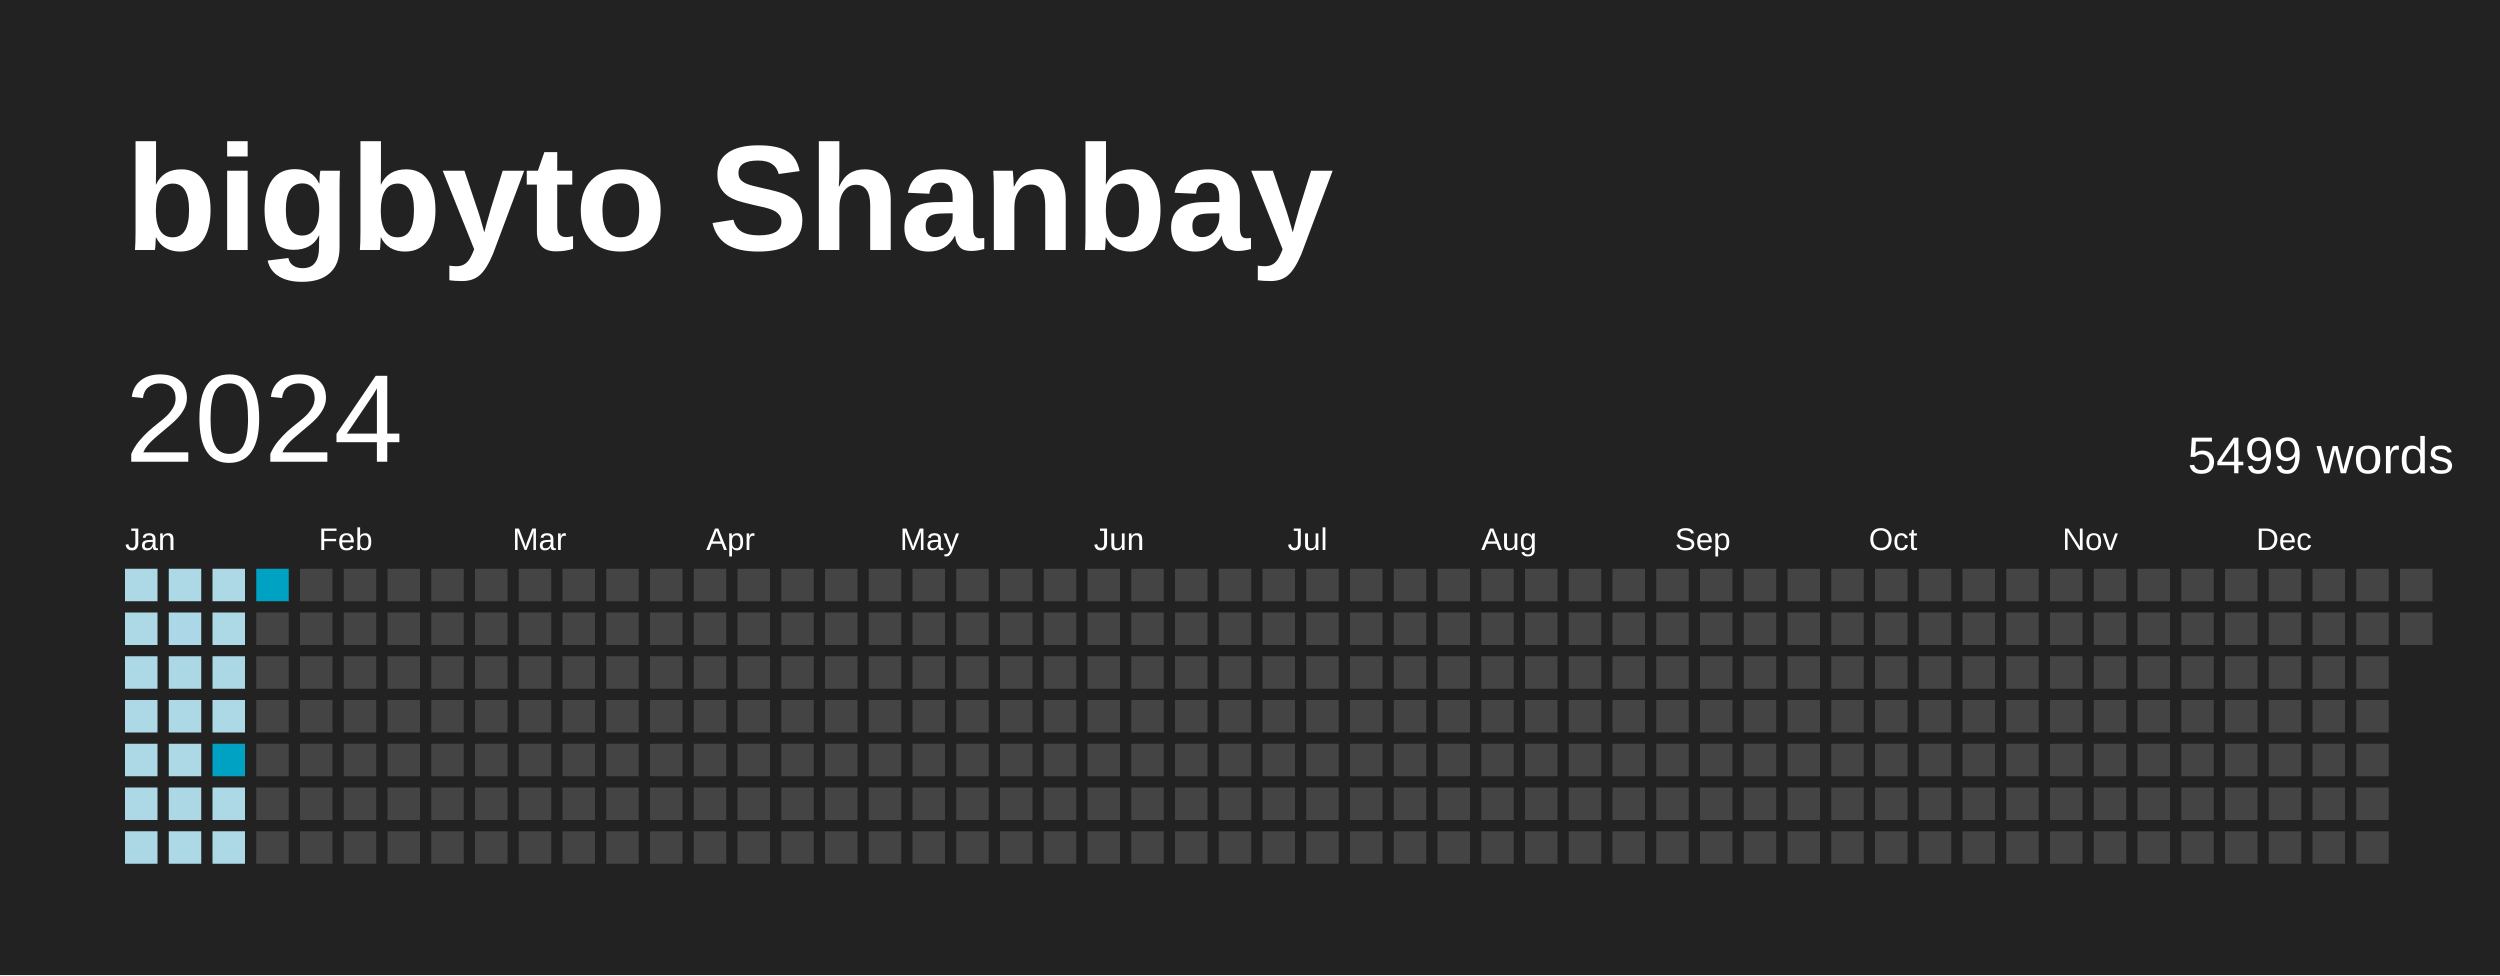
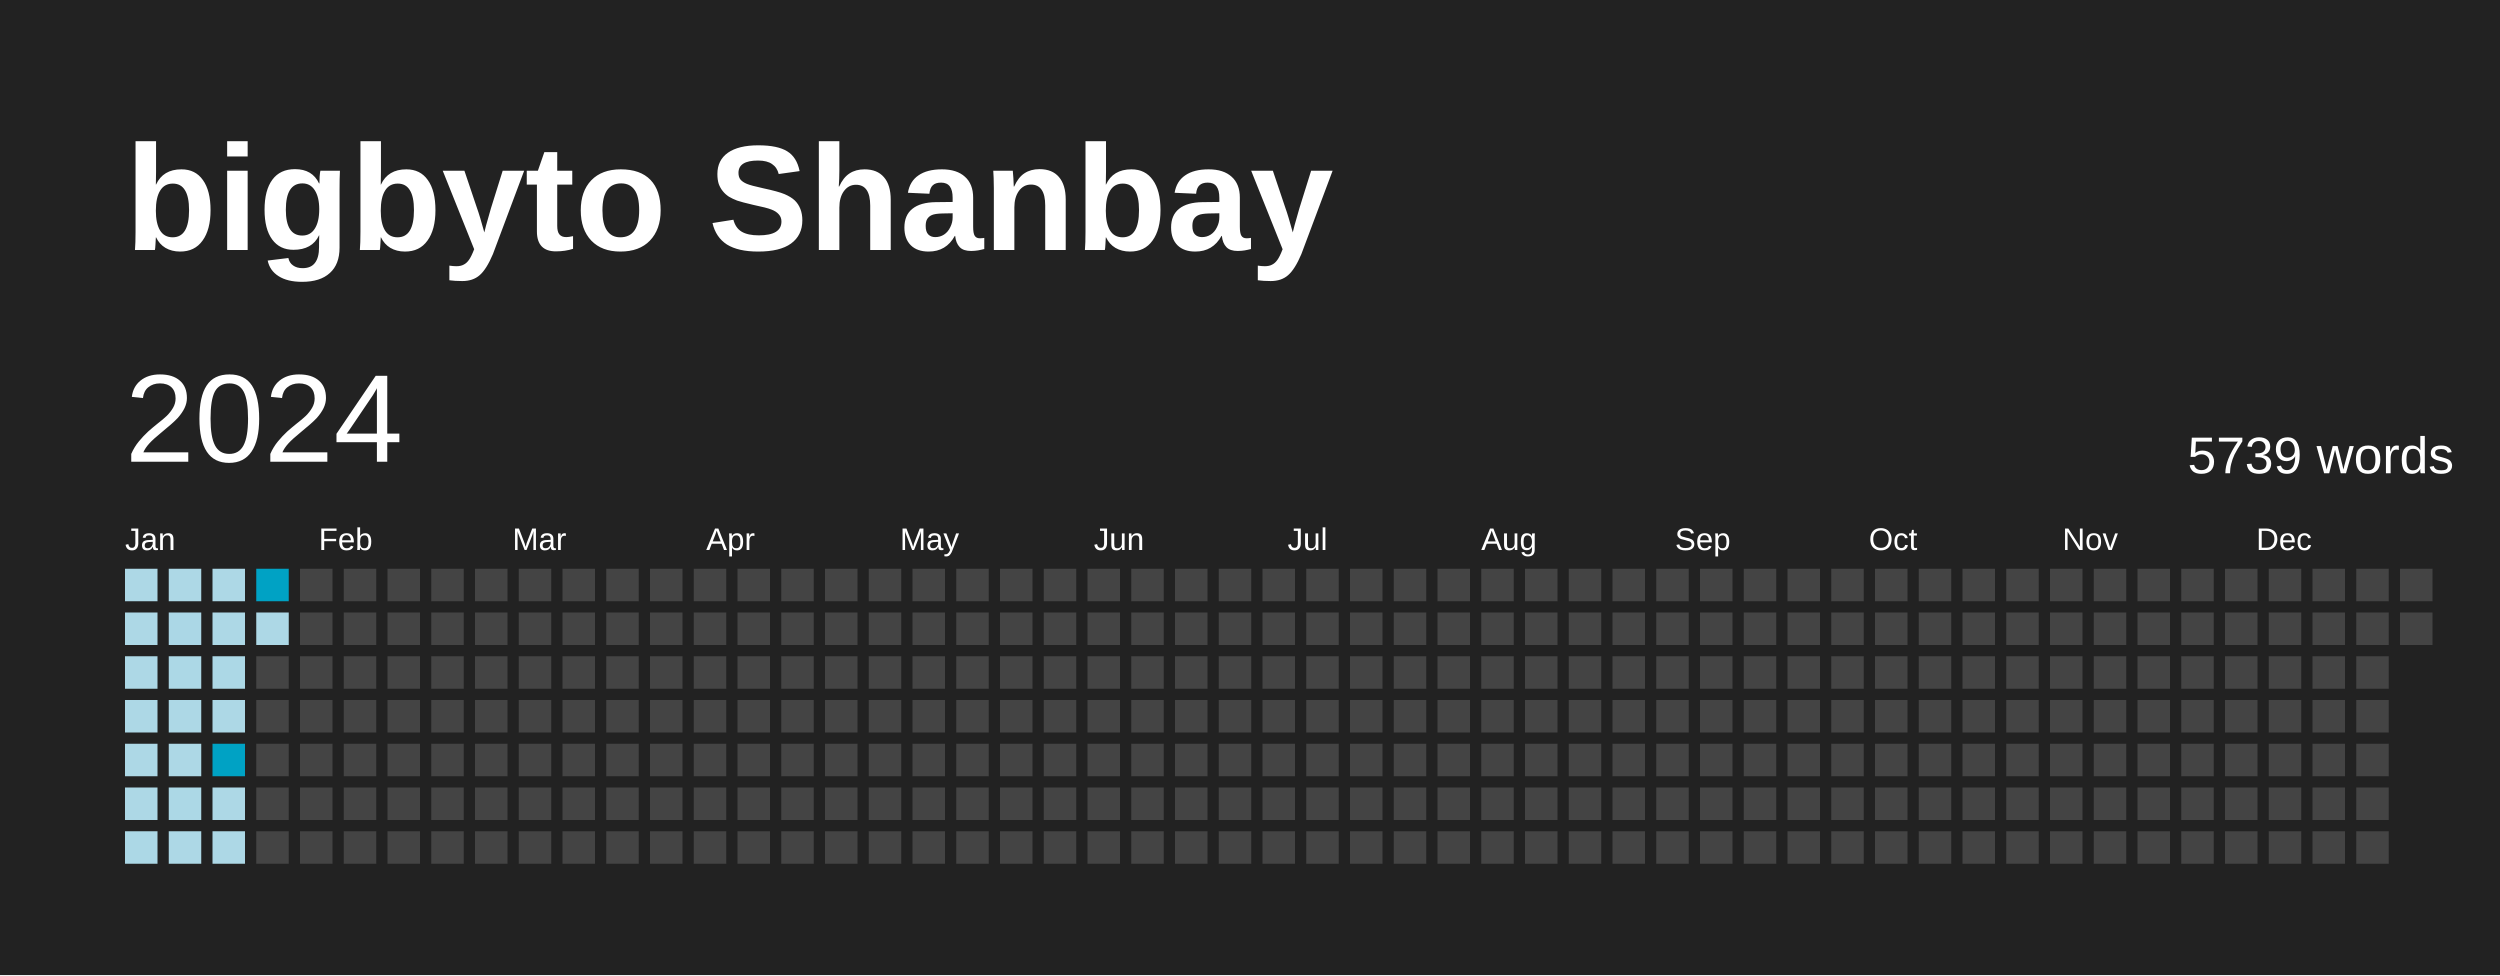
<svg xmlns="http://www.w3.org/2000/svg" baseProfile="full" height="78mm" version="1.1" viewBox="0,0,200,78" width="200mm">
  <defs />
  <rect fill="#222222" height="78" width="200" x="0" y="0" />
  <text fill="#FFFFFF" style="font-size:12px; font-family:Arial; font-weight:bold;" x="10" y="20">bigbyto Shanbay</text>
  <text dominant-baseline="hanging" fill="#FFFFFF" style="font-size:10.0px; font-family:Arial;" x="10" y="30">2024</text>
-   <text dominant-baseline="hanging" fill="#FFFFFF" style="font-size:4.125px; font-family:Arial;" x="175" y="35">5499 words</text>
+   <text dominant-baseline="hanging" fill="#FFFFFF" style="font-size:4.125px; font-family:Arial;" x="175" y="35">5739 words</text>
  <text fill="#FFFFFF" style="font-size:2.5px; font-family:Arial" x="10.0" y="44">Jan</text>
  <text fill="#FFFFFF" style="font-size:2.5px; font-family:Arial" x="25.5" y="44">Feb</text>
  <text fill="#FFFFFF" style="font-size:2.5px; font-family:Arial" x="41.0" y="44">Mar</text>
  <text fill="#FFFFFF" style="font-size:2.5px; font-family:Arial" x="56.5" y="44">Apr</text>
  <text fill="#FFFFFF" style="font-size:2.5px; font-family:Arial" x="72.0" y="44">May</text>
  <text fill="#FFFFFF" style="font-size:2.5px; font-family:Arial" x="87.5" y="44">Jun</text>
  <text fill="#FFFFFF" style="font-size:2.5px; font-family:Arial" x="103.0" y="44">Jul</text>
  <text fill="#FFFFFF" style="font-size:2.5px; font-family:Arial" x="118.5" y="44">Aug</text>
  <text fill="#FFFFFF" style="font-size:2.5px; font-family:Arial" x="134.0" y="44">Sep</text>
  <text fill="#FFFFFF" style="font-size:2.5px; font-family:Arial" x="149.5" y="44">Oct</text>
  <text fill="#FFFFFF" style="font-size:2.5px; font-family:Arial" x="165.0" y="44">Nov</text>
  <text fill="#FFFFFF" style="font-size:2.5px; font-family:Arial" x="180.5" y="44">Dec</text>
  <rect fill="#add8e6" height="2.6" width="2.6" x="10.0" y="45.5" />
  <rect fill="#add8e6" height="2.6" width="2.6" x="10.0" y="49.0" />
  <rect fill="#add8e6" height="2.6" width="2.6" x="10.0" y="52.5" />
  <rect fill="#add8e6" height="2.6" width="2.6" x="10.0" y="56.0" />
  <rect fill="#add8e6" height="2.6" width="2.6" x="10.0" y="59.5" />
  <rect fill="#add8e6" height="2.6" width="2.6" x="10.0" y="63.0" />
  <rect fill="#acd8e6" height="2.6" width="2.6" x="10.0" y="66.5" />
  <rect fill="#add8e6" height="2.6" width="2.6" x="13.5" y="45.5" />
  <rect fill="#abd7e6" height="2.6" width="2.6" x="13.5" y="49.0" />
  <rect fill="#acd8e6" height="2.6" width="2.6" x="13.5" y="52.5" />
  <rect fill="#add8e6" height="2.6" width="2.6" x="13.5" y="56.0" />
  <rect fill="#add8e6" height="2.6" width="2.6" x="13.5" y="59.5" />
  <rect fill="#acd8e6" height="2.6" width="2.6" x="13.5" y="63.0" />
  <rect fill="#add8e6" height="2.6" width="2.6" x="13.5" y="66.5" />
  <rect fill="#add8e6" height="2.6" width="2.6" x="17.0" y="45.5" />
  <rect fill="#add8e6" height="2.6" width="2.6" x="17.0" y="49.0" />
  <rect fill="#acd8e6" height="2.6" width="2.6" x="17.0" y="52.5" />
  <rect fill="#add8e6" height="2.6" width="2.6" x="17.0" y="56.0" />
  <rect fill="#00a2c4" height="2.6" width="2.6" x="17.0" y="59.5" />
  <rect fill="#add8e6" height="2.6" width="2.6" x="17.0" y="63.0" />
  <rect fill="#add8e6" height="2.6" width="2.6" x="17.0" y="66.5" />
  <rect fill="#00a2c4" height="2.6" width="2.6" x="20.5" y="45.5" />
-   <rect fill="#444444" height="2.6" width="2.6" x="20.5" y="49.0" />
+   <rect fill="#add8e6" height="2.6" width="2.6" x="20.5" y="49.0" />
  <rect fill="#444444" height="2.6" width="2.6" x="20.5" y="52.5" />
  <rect fill="#444444" height="2.6" width="2.6" x="20.5" y="56.0" />
  <rect fill="#444444" height="2.6" width="2.6" x="20.5" y="59.5" />
  <rect fill="#444444" height="2.6" width="2.6" x="20.5" y="63.0" />
  <rect fill="#444444" height="2.6" width="2.6" x="20.5" y="66.5" />
  <rect fill="#444444" height="2.6" width="2.6" x="24.0" y="45.5" />
  <rect fill="#444444" height="2.6" width="2.6" x="24.0" y="49.0" />
  <rect fill="#444444" height="2.6" width="2.6" x="24.0" y="52.5" />
  <rect fill="#444444" height="2.6" width="2.6" x="24.0" y="56.0" />
  <rect fill="#444444" height="2.6" width="2.6" x="24.0" y="59.5" />
  <rect fill="#444444" height="2.6" width="2.6" x="24.0" y="63.0" />
  <rect fill="#444444" height="2.6" width="2.6" x="24.0" y="66.5" />
  <rect fill="#444444" height="2.6" width="2.6" x="27.5" y="45.5" />
  <rect fill="#444444" height="2.6" width="2.6" x="27.5" y="49.0" />
  <rect fill="#444444" height="2.6" width="2.6" x="27.5" y="52.5" />
  <rect fill="#444444" height="2.6" width="2.6" x="27.5" y="56.0" />
  <rect fill="#444444" height="2.6" width="2.6" x="27.5" y="59.5" />
  <rect fill="#444444" height="2.6" width="2.6" x="27.5" y="63.0" />
  <rect fill="#444444" height="2.6" width="2.6" x="27.5" y="66.5" />
  <rect fill="#444444" height="2.6" width="2.6" x="31.0" y="45.5" />
  <rect fill="#444444" height="2.6" width="2.6" x="31.0" y="49.0" />
  <rect fill="#444444" height="2.6" width="2.6" x="31.0" y="52.5" />
  <rect fill="#444444" height="2.6" width="2.6" x="31.0" y="56.0" />
  <rect fill="#444444" height="2.6" width="2.6" x="31.0" y="59.5" />
  <rect fill="#444444" height="2.6" width="2.6" x="31.0" y="63.0" />
  <rect fill="#444444" height="2.6" width="2.6" x="31.0" y="66.5" />
  <rect fill="#444444" height="2.6" width="2.6" x="34.5" y="45.5" />
  <rect fill="#444444" height="2.6" width="2.6" x="34.5" y="49.0" />
  <rect fill="#444444" height="2.6" width="2.6" x="34.5" y="52.5" />
  <rect fill="#444444" height="2.6" width="2.6" x="34.5" y="56.0" />
  <rect fill="#444444" height="2.6" width="2.6" x="34.5" y="59.5" />
  <rect fill="#444444" height="2.6" width="2.6" x="34.5" y="63.0" />
  <rect fill="#444444" height="2.6" width="2.6" x="34.5" y="66.5" />
  <rect fill="#444444" height="2.6" width="2.6" x="38.0" y="45.5" />
  <rect fill="#444444" height="2.6" width="2.6" x="38.0" y="49.0" />
  <rect fill="#444444" height="2.6" width="2.6" x="38.0" y="52.5" />
  <rect fill="#444444" height="2.6" width="2.6" x="38.0" y="56.0" />
  <rect fill="#444444" height="2.6" width="2.6" x="38.0" y="59.5" />
  <rect fill="#444444" height="2.6" width="2.6" x="38.0" y="63.0" />
  <rect fill="#444444" height="2.6" width="2.6" x="38.0" y="66.5" />
  <rect fill="#444444" height="2.6" width="2.6" x="41.5" y="45.5" />
  <rect fill="#444444" height="2.6" width="2.6" x="41.5" y="49.0" />
  <rect fill="#444444" height="2.6" width="2.6" x="41.5" y="52.5" />
  <rect fill="#444444" height="2.6" width="2.6" x="41.5" y="56.0" />
  <rect fill="#444444" height="2.6" width="2.6" x="41.5" y="59.5" />
  <rect fill="#444444" height="2.6" width="2.6" x="41.5" y="63.0" />
  <rect fill="#444444" height="2.6" width="2.6" x="41.5" y="66.5" />
  <rect fill="#444444" height="2.6" width="2.6" x="45.0" y="45.5" />
  <rect fill="#444444" height="2.6" width="2.6" x="45.0" y="49.0" />
  <rect fill="#444444" height="2.6" width="2.6" x="45.0" y="52.5" />
  <rect fill="#444444" height="2.6" width="2.6" x="45.0" y="56.0" />
  <rect fill="#444444" height="2.6" width="2.6" x="45.0" y="59.5" />
  <rect fill="#444444" height="2.6" width="2.6" x="45.0" y="63.0" />
  <rect fill="#444444" height="2.6" width="2.6" x="45.0" y="66.5" />
  <rect fill="#444444" height="2.6" width="2.6" x="48.5" y="45.5" />
  <rect fill="#444444" height="2.6" width="2.6" x="48.5" y="49.0" />
  <rect fill="#444444" height="2.6" width="2.6" x="48.5" y="52.5" />
  <rect fill="#444444" height="2.6" width="2.6" x="48.5" y="56.0" />
  <rect fill="#444444" height="2.6" width="2.6" x="48.5" y="59.5" />
  <rect fill="#444444" height="2.6" width="2.6" x="48.5" y="63.0" />
  <rect fill="#444444" height="2.6" width="2.6" x="48.5" y="66.5" />
  <rect fill="#444444" height="2.6" width="2.6" x="52.0" y="45.5" />
  <rect fill="#444444" height="2.6" width="2.6" x="52.0" y="49.0" />
  <rect fill="#444444" height="2.6" width="2.6" x="52.0" y="52.5" />
  <rect fill="#444444" height="2.6" width="2.6" x="52.0" y="56.0" />
  <rect fill="#444444" height="2.6" width="2.6" x="52.0" y="59.5" />
  <rect fill="#444444" height="2.6" width="2.6" x="52.0" y="63.0" />
  <rect fill="#444444" height="2.6" width="2.6" x="52.0" y="66.5" />
  <rect fill="#444444" height="2.6" width="2.6" x="55.5" y="45.5" />
  <rect fill="#444444" height="2.6" width="2.6" x="55.5" y="49.0" />
  <rect fill="#444444" height="2.6" width="2.6" x="55.5" y="52.5" />
  <rect fill="#444444" height="2.6" width="2.6" x="55.5" y="56.0" />
  <rect fill="#444444" height="2.6" width="2.6" x="55.5" y="59.5" />
  <rect fill="#444444" height="2.6" width="2.6" x="55.5" y="63.0" />
  <rect fill="#444444" height="2.6" width="2.6" x="55.5" y="66.5" />
  <rect fill="#444444" height="2.6" width="2.6" x="59.0" y="45.5" />
  <rect fill="#444444" height="2.6" width="2.6" x="59.0" y="49.0" />
  <rect fill="#444444" height="2.6" width="2.6" x="59.0" y="52.5" />
  <rect fill="#444444" height="2.6" width="2.6" x="59.0" y="56.0" />
  <rect fill="#444444" height="2.6" width="2.6" x="59.0" y="59.5" />
  <rect fill="#444444" height="2.6" width="2.6" x="59.0" y="63.0" />
  <rect fill="#444444" height="2.6" width="2.6" x="59.0" y="66.5" />
  <rect fill="#444444" height="2.6" width="2.6" x="62.5" y="45.5" />
  <rect fill="#444444" height="2.6" width="2.6" x="62.5" y="49.0" />
  <rect fill="#444444" height="2.6" width="2.6" x="62.5" y="52.5" />
  <rect fill="#444444" height="2.6" width="2.6" x="62.5" y="56.0" />
  <rect fill="#444444" height="2.6" width="2.6" x="62.5" y="59.5" />
  <rect fill="#444444" height="2.6" width="2.6" x="62.5" y="63.0" />
  <rect fill="#444444" height="2.6" width="2.6" x="62.5" y="66.5" />
  <rect fill="#444444" height="2.6" width="2.6" x="66.0" y="45.5" />
  <rect fill="#444444" height="2.6" width="2.6" x="66.0" y="49.0" />
  <rect fill="#444444" height="2.6" width="2.6" x="66.0" y="52.5" />
  <rect fill="#444444" height="2.6" width="2.6" x="66.0" y="56.0" />
  <rect fill="#444444" height="2.6" width="2.6" x="66.0" y="59.5" />
  <rect fill="#444444" height="2.6" width="2.6" x="66.0" y="63.0" />
  <rect fill="#444444" height="2.6" width="2.6" x="66.0" y="66.5" />
  <rect fill="#444444" height="2.6" width="2.6" x="69.5" y="45.5" />
  <rect fill="#444444" height="2.6" width="2.6" x="69.5" y="49.0" />
  <rect fill="#444444" height="2.6" width="2.6" x="69.5" y="52.5" />
  <rect fill="#444444" height="2.6" width="2.6" x="69.5" y="56.0" />
  <rect fill="#444444" height="2.6" width="2.6" x="69.5" y="59.5" />
  <rect fill="#444444" height="2.6" width="2.6" x="69.5" y="63.0" />
  <rect fill="#444444" height="2.6" width="2.6" x="69.5" y="66.5" />
  <rect fill="#444444" height="2.6" width="2.6" x="73.0" y="45.5" />
  <rect fill="#444444" height="2.6" width="2.6" x="73.0" y="49.0" />
  <rect fill="#444444" height="2.6" width="2.6" x="73.0" y="52.5" />
  <rect fill="#444444" height="2.6" width="2.6" x="73.0" y="56.0" />
  <rect fill="#444444" height="2.6" width="2.6" x="73.0" y="59.5" />
  <rect fill="#444444" height="2.6" width="2.6" x="73.0" y="63.0" />
  <rect fill="#444444" height="2.6" width="2.6" x="73.0" y="66.5" />
  <rect fill="#444444" height="2.6" width="2.6" x="76.5" y="45.5" />
  <rect fill="#444444" height="2.6" width="2.6" x="76.5" y="49.0" />
  <rect fill="#444444" height="2.6" width="2.6" x="76.5" y="52.5" />
  <rect fill="#444444" height="2.6" width="2.6" x="76.5" y="56.0" />
  <rect fill="#444444" height="2.6" width="2.6" x="76.5" y="59.5" />
  <rect fill="#444444" height="2.6" width="2.6" x="76.5" y="63.0" />
  <rect fill="#444444" height="2.6" width="2.6" x="76.5" y="66.5" />
  <rect fill="#444444" height="2.6" width="2.6" x="80.0" y="45.5" />
  <rect fill="#444444" height="2.6" width="2.6" x="80.0" y="49.0" />
  <rect fill="#444444" height="2.6" width="2.6" x="80.0" y="52.5" />
  <rect fill="#444444" height="2.6" width="2.6" x="80.0" y="56.0" />
  <rect fill="#444444" height="2.6" width="2.6" x="80.0" y="59.5" />
  <rect fill="#444444" height="2.6" width="2.6" x="80.0" y="63.0" />
  <rect fill="#444444" height="2.6" width="2.6" x="80.0" y="66.5" />
  <rect fill="#444444" height="2.6" width="2.6" x="83.5" y="45.5" />
  <rect fill="#444444" height="2.6" width="2.6" x="83.5" y="49.0" />
  <rect fill="#444444" height="2.6" width="2.6" x="83.5" y="52.5" />
  <rect fill="#444444" height="2.6" width="2.6" x="83.5" y="56.0" />
  <rect fill="#444444" height="2.6" width="2.6" x="83.5" y="59.5" />
  <rect fill="#444444" height="2.6" width="2.6" x="83.5" y="63.0" />
  <rect fill="#444444" height="2.6" width="2.6" x="83.5" y="66.5" />
  <rect fill="#444444" height="2.6" width="2.6" x="87.0" y="45.5" />
  <rect fill="#444444" height="2.6" width="2.6" x="87.0" y="49.0" />
  <rect fill="#444444" height="2.6" width="2.6" x="87.0" y="52.5" />
  <rect fill="#444444" height="2.6" width="2.6" x="87.0" y="56.0" />
  <rect fill="#444444" height="2.6" width="2.6" x="87.0" y="59.5" />
  <rect fill="#444444" height="2.6" width="2.6" x="87.0" y="63.0" />
  <rect fill="#444444" height="2.6" width="2.6" x="87.0" y="66.5" />
  <rect fill="#444444" height="2.6" width="2.6" x="90.5" y="45.5" />
  <rect fill="#444444" height="2.6" width="2.6" x="90.5" y="49.0" />
  <rect fill="#444444" height="2.6" width="2.6" x="90.5" y="52.5" />
  <rect fill="#444444" height="2.6" width="2.6" x="90.5" y="56.0" />
  <rect fill="#444444" height="2.6" width="2.6" x="90.5" y="59.5" />
  <rect fill="#444444" height="2.6" width="2.6" x="90.5" y="63.0" />
  <rect fill="#444444" height="2.6" width="2.6" x="90.5" y="66.5" />
  <rect fill="#444444" height="2.6" width="2.6" x="94.0" y="45.5" />
  <rect fill="#444444" height="2.6" width="2.6" x="94.0" y="49.0" />
  <rect fill="#444444" height="2.6" width="2.6" x="94.0" y="52.5" />
  <rect fill="#444444" height="2.6" width="2.6" x="94.0" y="56.0" />
  <rect fill="#444444" height="2.6" width="2.6" x="94.0" y="59.5" />
  <rect fill="#444444" height="2.6" width="2.6" x="94.0" y="63.0" />
  <rect fill="#444444" height="2.6" width="2.6" x="94.0" y="66.5" />
  <rect fill="#444444" height="2.6" width="2.6" x="97.5" y="45.5" />
  <rect fill="#444444" height="2.6" width="2.6" x="97.5" y="49.0" />
  <rect fill="#444444" height="2.6" width="2.6" x="97.5" y="52.5" />
  <rect fill="#444444" height="2.6" width="2.6" x="97.5" y="56.0" />
  <rect fill="#444444" height="2.6" width="2.6" x="97.5" y="59.5" />
  <rect fill="#444444" height="2.6" width="2.6" x="97.5" y="63.0" />
  <rect fill="#444444" height="2.6" width="2.6" x="97.5" y="66.5" />
  <rect fill="#444444" height="2.6" width="2.6" x="101.0" y="45.5" />
  <rect fill="#444444" height="2.6" width="2.6" x="101.0" y="49.0" />
  <rect fill="#444444" height="2.6" width="2.6" x="101.0" y="52.5" />
  <rect fill="#444444" height="2.6" width="2.6" x="101.0" y="56.0" />
  <rect fill="#444444" height="2.6" width="2.6" x="101.0" y="59.5" />
  <rect fill="#444444" height="2.6" width="2.6" x="101.0" y="63.0" />
  <rect fill="#444444" height="2.6" width="2.6" x="101.0" y="66.5" />
  <rect fill="#444444" height="2.6" width="2.6" x="104.5" y="45.5" />
  <rect fill="#444444" height="2.6" width="2.6" x="104.5" y="49.0" />
  <rect fill="#444444" height="2.6" width="2.6" x="104.5" y="52.5" />
  <rect fill="#444444" height="2.6" width="2.6" x="104.5" y="56.0" />
  <rect fill="#444444" height="2.6" width="2.6" x="104.5" y="59.5" />
  <rect fill="#444444" height="2.6" width="2.6" x="104.5" y="63.0" />
  <rect fill="#444444" height="2.6" width="2.6" x="104.5" y="66.5" />
  <rect fill="#444444" height="2.6" width="2.6" x="108.0" y="45.5" />
  <rect fill="#444444" height="2.6" width="2.6" x="108.0" y="49.0" />
  <rect fill="#444444" height="2.6" width="2.6" x="108.0" y="52.5" />
  <rect fill="#444444" height="2.6" width="2.6" x="108.0" y="56.0" />
  <rect fill="#444444" height="2.6" width="2.6" x="108.0" y="59.5" />
  <rect fill="#444444" height="2.6" width="2.6" x="108.0" y="63.0" />
  <rect fill="#444444" height="2.6" width="2.6" x="108.0" y="66.5" />
  <rect fill="#444444" height="2.6" width="2.6" x="111.5" y="45.5" />
  <rect fill="#444444" height="2.6" width="2.6" x="111.5" y="49.0" />
  <rect fill="#444444" height="2.6" width="2.6" x="111.5" y="52.5" />
  <rect fill="#444444" height="2.6" width="2.6" x="111.5" y="56.0" />
  <rect fill="#444444" height="2.6" width="2.6" x="111.5" y="59.5" />
  <rect fill="#444444" height="2.6" width="2.6" x="111.5" y="63.0" />
  <rect fill="#444444" height="2.6" width="2.6" x="111.5" y="66.5" />
  <rect fill="#444444" height="2.6" width="2.6" x="115.0" y="45.5" />
  <rect fill="#444444" height="2.6" width="2.6" x="115.0" y="49.0" />
  <rect fill="#444444" height="2.6" width="2.6" x="115.0" y="52.5" />
  <rect fill="#444444" height="2.6" width="2.6" x="115.0" y="56.0" />
  <rect fill="#444444" height="2.6" width="2.6" x="115.0" y="59.5" />
  <rect fill="#444444" height="2.6" width="2.6" x="115.0" y="63.0" />
  <rect fill="#444444" height="2.6" width="2.6" x="115.0" y="66.5" />
  <rect fill="#444444" height="2.6" width="2.6" x="118.5" y="45.5" />
  <rect fill="#444444" height="2.6" width="2.6" x="118.5" y="49.0" />
  <rect fill="#444444" height="2.6" width="2.6" x="118.5" y="52.5" />
  <rect fill="#444444" height="2.6" width="2.6" x="118.5" y="56.0" />
  <rect fill="#444444" height="2.6" width="2.6" x="118.5" y="59.5" />
  <rect fill="#444444" height="2.6" width="2.6" x="118.5" y="63.0" />
  <rect fill="#444444" height="2.6" width="2.6" x="118.5" y="66.5" />
  <rect fill="#444444" height="2.6" width="2.6" x="122.0" y="45.5" />
  <rect fill="#444444" height="2.6" width="2.6" x="122.0" y="49.0" />
  <rect fill="#444444" height="2.6" width="2.6" x="122.0" y="52.5" />
  <rect fill="#444444" height="2.6" width="2.6" x="122.0" y="56.0" />
  <rect fill="#444444" height="2.6" width="2.6" x="122.0" y="59.5" />
  <rect fill="#444444" height="2.6" width="2.6" x="122.0" y="63.0" />
  <rect fill="#444444" height="2.6" width="2.6" x="122.0" y="66.5" />
  <rect fill="#444444" height="2.6" width="2.6" x="125.5" y="45.5" />
  <rect fill="#444444" height="2.6" width="2.6" x="125.5" y="49.0" />
  <rect fill="#444444" height="2.6" width="2.6" x="125.5" y="52.5" />
  <rect fill="#444444" height="2.6" width="2.6" x="125.5" y="56.0" />
  <rect fill="#444444" height="2.6" width="2.6" x="125.5" y="59.5" />
  <rect fill="#444444" height="2.6" width="2.6" x="125.5" y="63.0" />
  <rect fill="#444444" height="2.6" width="2.6" x="125.5" y="66.5" />
  <rect fill="#444444" height="2.6" width="2.6" x="129.0" y="45.5" />
  <rect fill="#444444" height="2.6" width="2.6" x="129.0" y="49.0" />
  <rect fill="#444444" height="2.6" width="2.6" x="129.0" y="52.5" />
  <rect fill="#444444" height="2.6" width="2.6" x="129.0" y="56.0" />
  <rect fill="#444444" height="2.6" width="2.6" x="129.0" y="59.5" />
  <rect fill="#444444" height="2.6" width="2.6" x="129.0" y="63.0" />
  <rect fill="#444444" height="2.6" width="2.6" x="129.0" y="66.5" />
  <rect fill="#444444" height="2.6" width="2.6" x="132.5" y="45.5" />
  <rect fill="#444444" height="2.6" width="2.6" x="132.5" y="49.0" />
  <rect fill="#444444" height="2.6" width="2.6" x="132.5" y="52.5" />
  <rect fill="#444444" height="2.6" width="2.6" x="132.5" y="56.0" />
  <rect fill="#444444" height="2.6" width="2.6" x="132.5" y="59.5" />
  <rect fill="#444444" height="2.6" width="2.6" x="132.5" y="63.0" />
  <rect fill="#444444" height="2.6" width="2.6" x="132.5" y="66.5" />
  <rect fill="#444444" height="2.6" width="2.6" x="136.0" y="45.5" />
  <rect fill="#444444" height="2.6" width="2.6" x="136.0" y="49.0" />
  <rect fill="#444444" height="2.6" width="2.6" x="136.0" y="52.5" />
  <rect fill="#444444" height="2.6" width="2.6" x="136.0" y="56.0" />
  <rect fill="#444444" height="2.6" width="2.6" x="136.0" y="59.5" />
  <rect fill="#444444" height="2.6" width="2.6" x="136.0" y="63.0" />
  <rect fill="#444444" height="2.6" width="2.6" x="136.0" y="66.5" />
  <rect fill="#444444" height="2.6" width="2.6" x="139.5" y="45.5" />
  <rect fill="#444444" height="2.6" width="2.6" x="139.5" y="49.0" />
  <rect fill="#444444" height="2.6" width="2.6" x="139.5" y="52.5" />
  <rect fill="#444444" height="2.6" width="2.6" x="139.5" y="56.0" />
  <rect fill="#444444" height="2.6" width="2.6" x="139.5" y="59.5" />
  <rect fill="#444444" height="2.6" width="2.6" x="139.5" y="63.0" />
  <rect fill="#444444" height="2.6" width="2.6" x="139.5" y="66.5" />
  <rect fill="#444444" height="2.6" width="2.6" x="143.0" y="45.5" />
  <rect fill="#444444" height="2.6" width="2.6" x="143.0" y="49.0" />
  <rect fill="#444444" height="2.6" width="2.6" x="143.0" y="52.5" />
  <rect fill="#444444" height="2.6" width="2.6" x="143.0" y="56.0" />
  <rect fill="#444444" height="2.6" width="2.6" x="143.0" y="59.5" />
  <rect fill="#444444" height="2.6" width="2.6" x="143.0" y="63.0" />
  <rect fill="#444444" height="2.6" width="2.6" x="143.0" y="66.5" />
  <rect fill="#444444" height="2.6" width="2.6" x="146.5" y="45.5" />
  <rect fill="#444444" height="2.6" width="2.6" x="146.5" y="49.0" />
  <rect fill="#444444" height="2.6" width="2.6" x="146.5" y="52.5" />
  <rect fill="#444444" height="2.6" width="2.6" x="146.5" y="56.0" />
  <rect fill="#444444" height="2.6" width="2.6" x="146.5" y="59.5" />
  <rect fill="#444444" height="2.6" width="2.6" x="146.5" y="63.0" />
  <rect fill="#444444" height="2.6" width="2.6" x="146.5" y="66.5" />
  <rect fill="#444444" height="2.6" width="2.6" x="150.0" y="45.5" />
  <rect fill="#444444" height="2.6" width="2.6" x="150.0" y="49.0" />
  <rect fill="#444444" height="2.6" width="2.6" x="150.0" y="52.5" />
  <rect fill="#444444" height="2.6" width="2.6" x="150.0" y="56.0" />
  <rect fill="#444444" height="2.6" width="2.6" x="150.0" y="59.5" />
  <rect fill="#444444" height="2.6" width="2.6" x="150.0" y="63.0" />
  <rect fill="#444444" height="2.6" width="2.6" x="150.0" y="66.5" />
  <rect fill="#444444" height="2.6" width="2.6" x="153.5" y="45.5" />
  <rect fill="#444444" height="2.6" width="2.6" x="153.5" y="49.0" />
  <rect fill="#444444" height="2.6" width="2.6" x="153.5" y="52.5" />
  <rect fill="#444444" height="2.6" width="2.6" x="153.5" y="56.0" />
  <rect fill="#444444" height="2.6" width="2.6" x="153.5" y="59.5" />
  <rect fill="#444444" height="2.6" width="2.6" x="153.5" y="63.0" />
  <rect fill="#444444" height="2.6" width="2.6" x="153.5" y="66.5" />
  <rect fill="#444444" height="2.6" width="2.6" x="157.0" y="45.5" />
  <rect fill="#444444" height="2.6" width="2.6" x="157.0" y="49.0" />
  <rect fill="#444444" height="2.6" width="2.6" x="157.0" y="52.5" />
  <rect fill="#444444" height="2.6" width="2.6" x="157.0" y="56.0" />
  <rect fill="#444444" height="2.6" width="2.6" x="157.0" y="59.5" />
  <rect fill="#444444" height="2.6" width="2.6" x="157.0" y="63.0" />
  <rect fill="#444444" height="2.6" width="2.6" x="157.0" y="66.5" />
  <rect fill="#444444" height="2.6" width="2.6" x="160.5" y="45.5" />
  <rect fill="#444444" height="2.6" width="2.6" x="160.5" y="49.0" />
  <rect fill="#444444" height="2.6" width="2.6" x="160.5" y="52.5" />
  <rect fill="#444444" height="2.6" width="2.6" x="160.5" y="56.0" />
  <rect fill="#444444" height="2.6" width="2.6" x="160.5" y="59.5" />
  <rect fill="#444444" height="2.6" width="2.6" x="160.5" y="63.0" />
  <rect fill="#444444" height="2.6" width="2.6" x="160.5" y="66.5" />
  <rect fill="#444444" height="2.6" width="2.6" x="164.0" y="45.5" />
  <rect fill="#444444" height="2.6" width="2.6" x="164.0" y="49.0" />
  <rect fill="#444444" height="2.6" width="2.6" x="164.0" y="52.5" />
  <rect fill="#444444" height="2.6" width="2.6" x="164.0" y="56.0" />
  <rect fill="#444444" height="2.6" width="2.6" x="164.0" y="59.5" />
  <rect fill="#444444" height="2.6" width="2.6" x="164.0" y="63.0" />
  <rect fill="#444444" height="2.6" width="2.6" x="164.0" y="66.5" />
  <rect fill="#444444" height="2.6" width="2.6" x="167.5" y="45.5" />
  <rect fill="#444444" height="2.6" width="2.6" x="167.5" y="49.0" />
  <rect fill="#444444" height="2.6" width="2.6" x="167.5" y="52.5" />
  <rect fill="#444444" height="2.6" width="2.6" x="167.5" y="56.0" />
  <rect fill="#444444" height="2.6" width="2.6" x="167.5" y="59.5" />
  <rect fill="#444444" height="2.6" width="2.6" x="167.5" y="63.0" />
  <rect fill="#444444" height="2.6" width="2.6" x="167.5" y="66.5" />
  <rect fill="#444444" height="2.6" width="2.6" x="171.0" y="45.5" />
  <rect fill="#444444" height="2.6" width="2.6" x="171.0" y="49.0" />
  <rect fill="#444444" height="2.6" width="2.6" x="171.0" y="52.5" />
  <rect fill="#444444" height="2.6" width="2.6" x="171.0" y="56.0" />
  <rect fill="#444444" height="2.6" width="2.6" x="171.0" y="59.5" />
  <rect fill="#444444" height="2.6" width="2.6" x="171.0" y="63.0" />
  <rect fill="#444444" height="2.6" width="2.6" x="171.0" y="66.5" />
  <rect fill="#444444" height="2.6" width="2.6" x="174.5" y="45.5" />
  <rect fill="#444444" height="2.6" width="2.6" x="174.5" y="49.0" />
  <rect fill="#444444" height="2.6" width="2.6" x="174.5" y="52.5" />
  <rect fill="#444444" height="2.6" width="2.6" x="174.5" y="56.0" />
  <rect fill="#444444" height="2.6" width="2.6" x="174.5" y="59.5" />
  <rect fill="#444444" height="2.6" width="2.6" x="174.5" y="63.0" />
  <rect fill="#444444" height="2.6" width="2.6" x="174.5" y="66.5" />
  <rect fill="#444444" height="2.6" width="2.6" x="178.0" y="45.5" />
  <rect fill="#444444" height="2.6" width="2.6" x="178.0" y="49.0" />
  <rect fill="#444444" height="2.6" width="2.6" x="178.0" y="52.5" />
  <rect fill="#444444" height="2.6" width="2.6" x="178.0" y="56.0" />
  <rect fill="#444444" height="2.6" width="2.6" x="178.0" y="59.5" />
  <rect fill="#444444" height="2.6" width="2.6" x="178.0" y="63.0" />
  <rect fill="#444444" height="2.6" width="2.6" x="178.0" y="66.5" />
  <rect fill="#444444" height="2.6" width="2.6" x="181.5" y="45.5" />
  <rect fill="#444444" height="2.6" width="2.6" x="181.5" y="49.0" />
  <rect fill="#444444" height="2.6" width="2.6" x="181.5" y="52.5" />
  <rect fill="#444444" height="2.6" width="2.6" x="181.5" y="56.0" />
  <rect fill="#444444" height="2.6" width="2.6" x="181.5" y="59.5" />
  <rect fill="#444444" height="2.6" width="2.6" x="181.5" y="63.0" />
  <rect fill="#444444" height="2.6" width="2.6" x="181.5" y="66.5" />
  <rect fill="#444444" height="2.6" width="2.6" x="185.0" y="45.5" />
  <rect fill="#444444" height="2.6" width="2.6" x="185.0" y="49.0" />
  <rect fill="#444444" height="2.6" width="2.6" x="185.0" y="52.5" />
  <rect fill="#444444" height="2.6" width="2.6" x="185.0" y="56.0" />
  <rect fill="#444444" height="2.6" width="2.6" x="185.0" y="59.5" />
  <rect fill="#444444" height="2.6" width="2.6" x="185.0" y="63.0" />
  <rect fill="#444444" height="2.6" width="2.6" x="185.0" y="66.5" />
  <rect fill="#444444" height="2.6" width="2.6" x="188.5" y="45.5" />
  <rect fill="#444444" height="2.6" width="2.6" x="188.5" y="49.0" />
  <rect fill="#444444" height="2.6" width="2.6" x="188.5" y="52.5" />
  <rect fill="#444444" height="2.6" width="2.6" x="188.5" y="56.0" />
  <rect fill="#444444" height="2.6" width="2.6" x="188.5" y="59.5" />
  <rect fill="#444444" height="2.6" width="2.6" x="188.5" y="63.0" />
  <rect fill="#444444" height="2.6" width="2.6" x="188.5" y="66.5" />
  <rect fill="#444444" height="2.6" width="2.6" x="192.0" y="45.5" />
  <rect fill="#444444" height="2.6" width="2.6" x="192.0" y="49.0" />
</svg>
